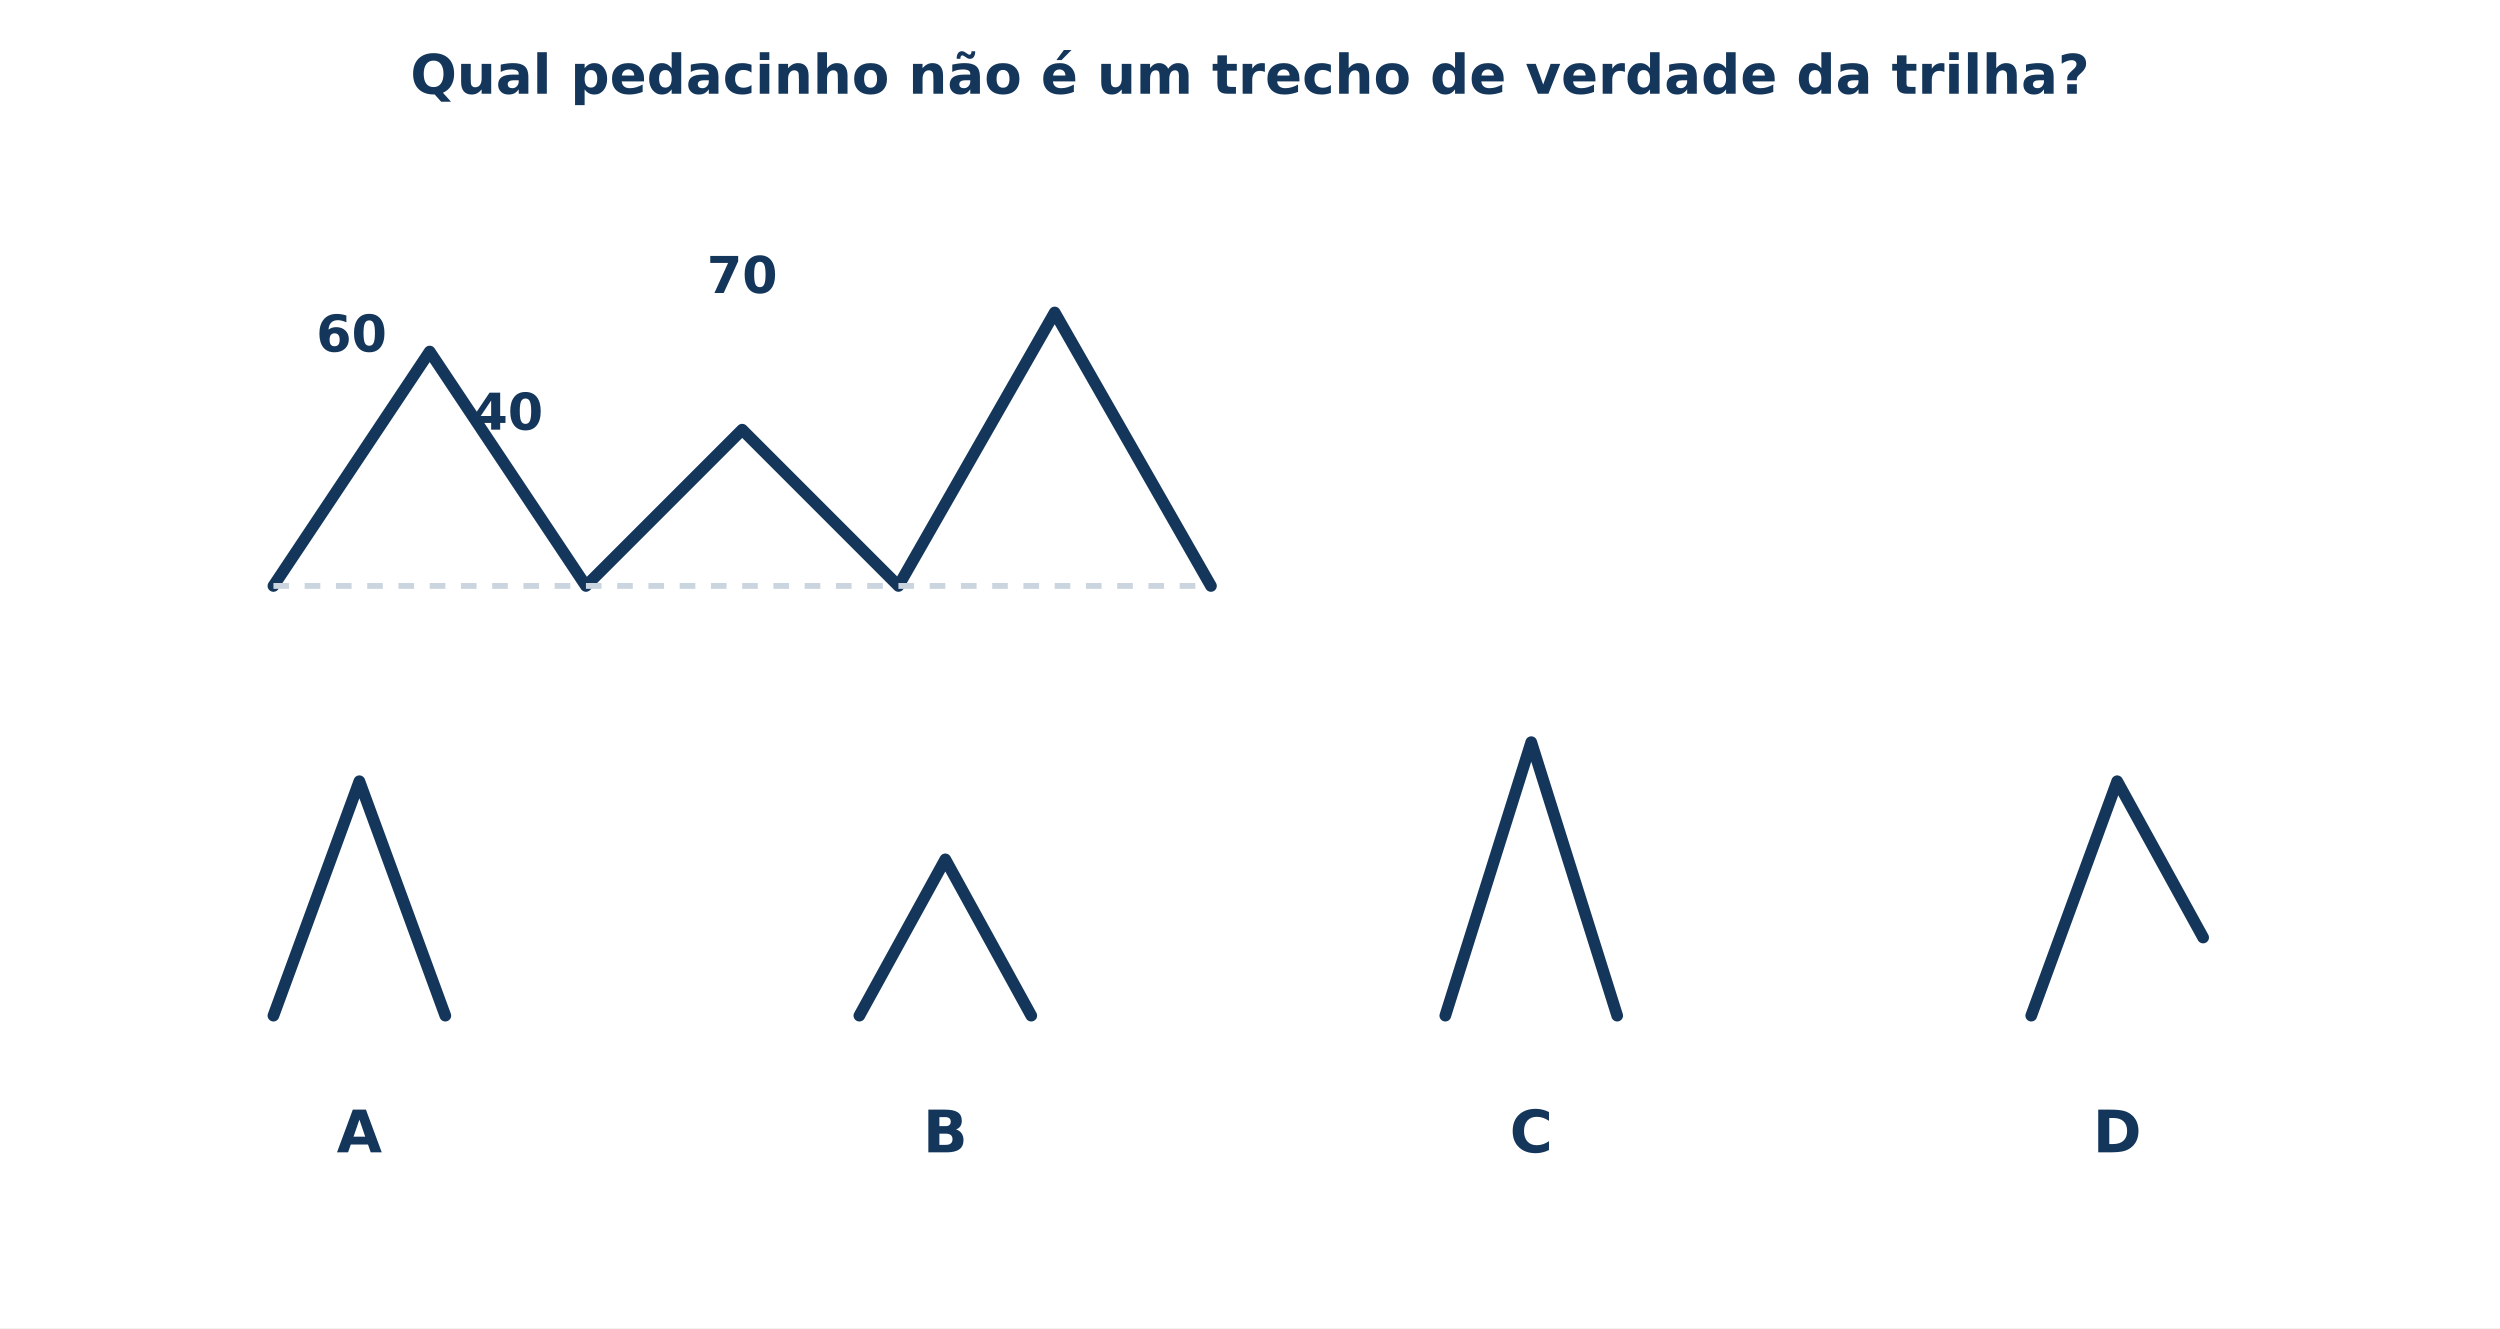
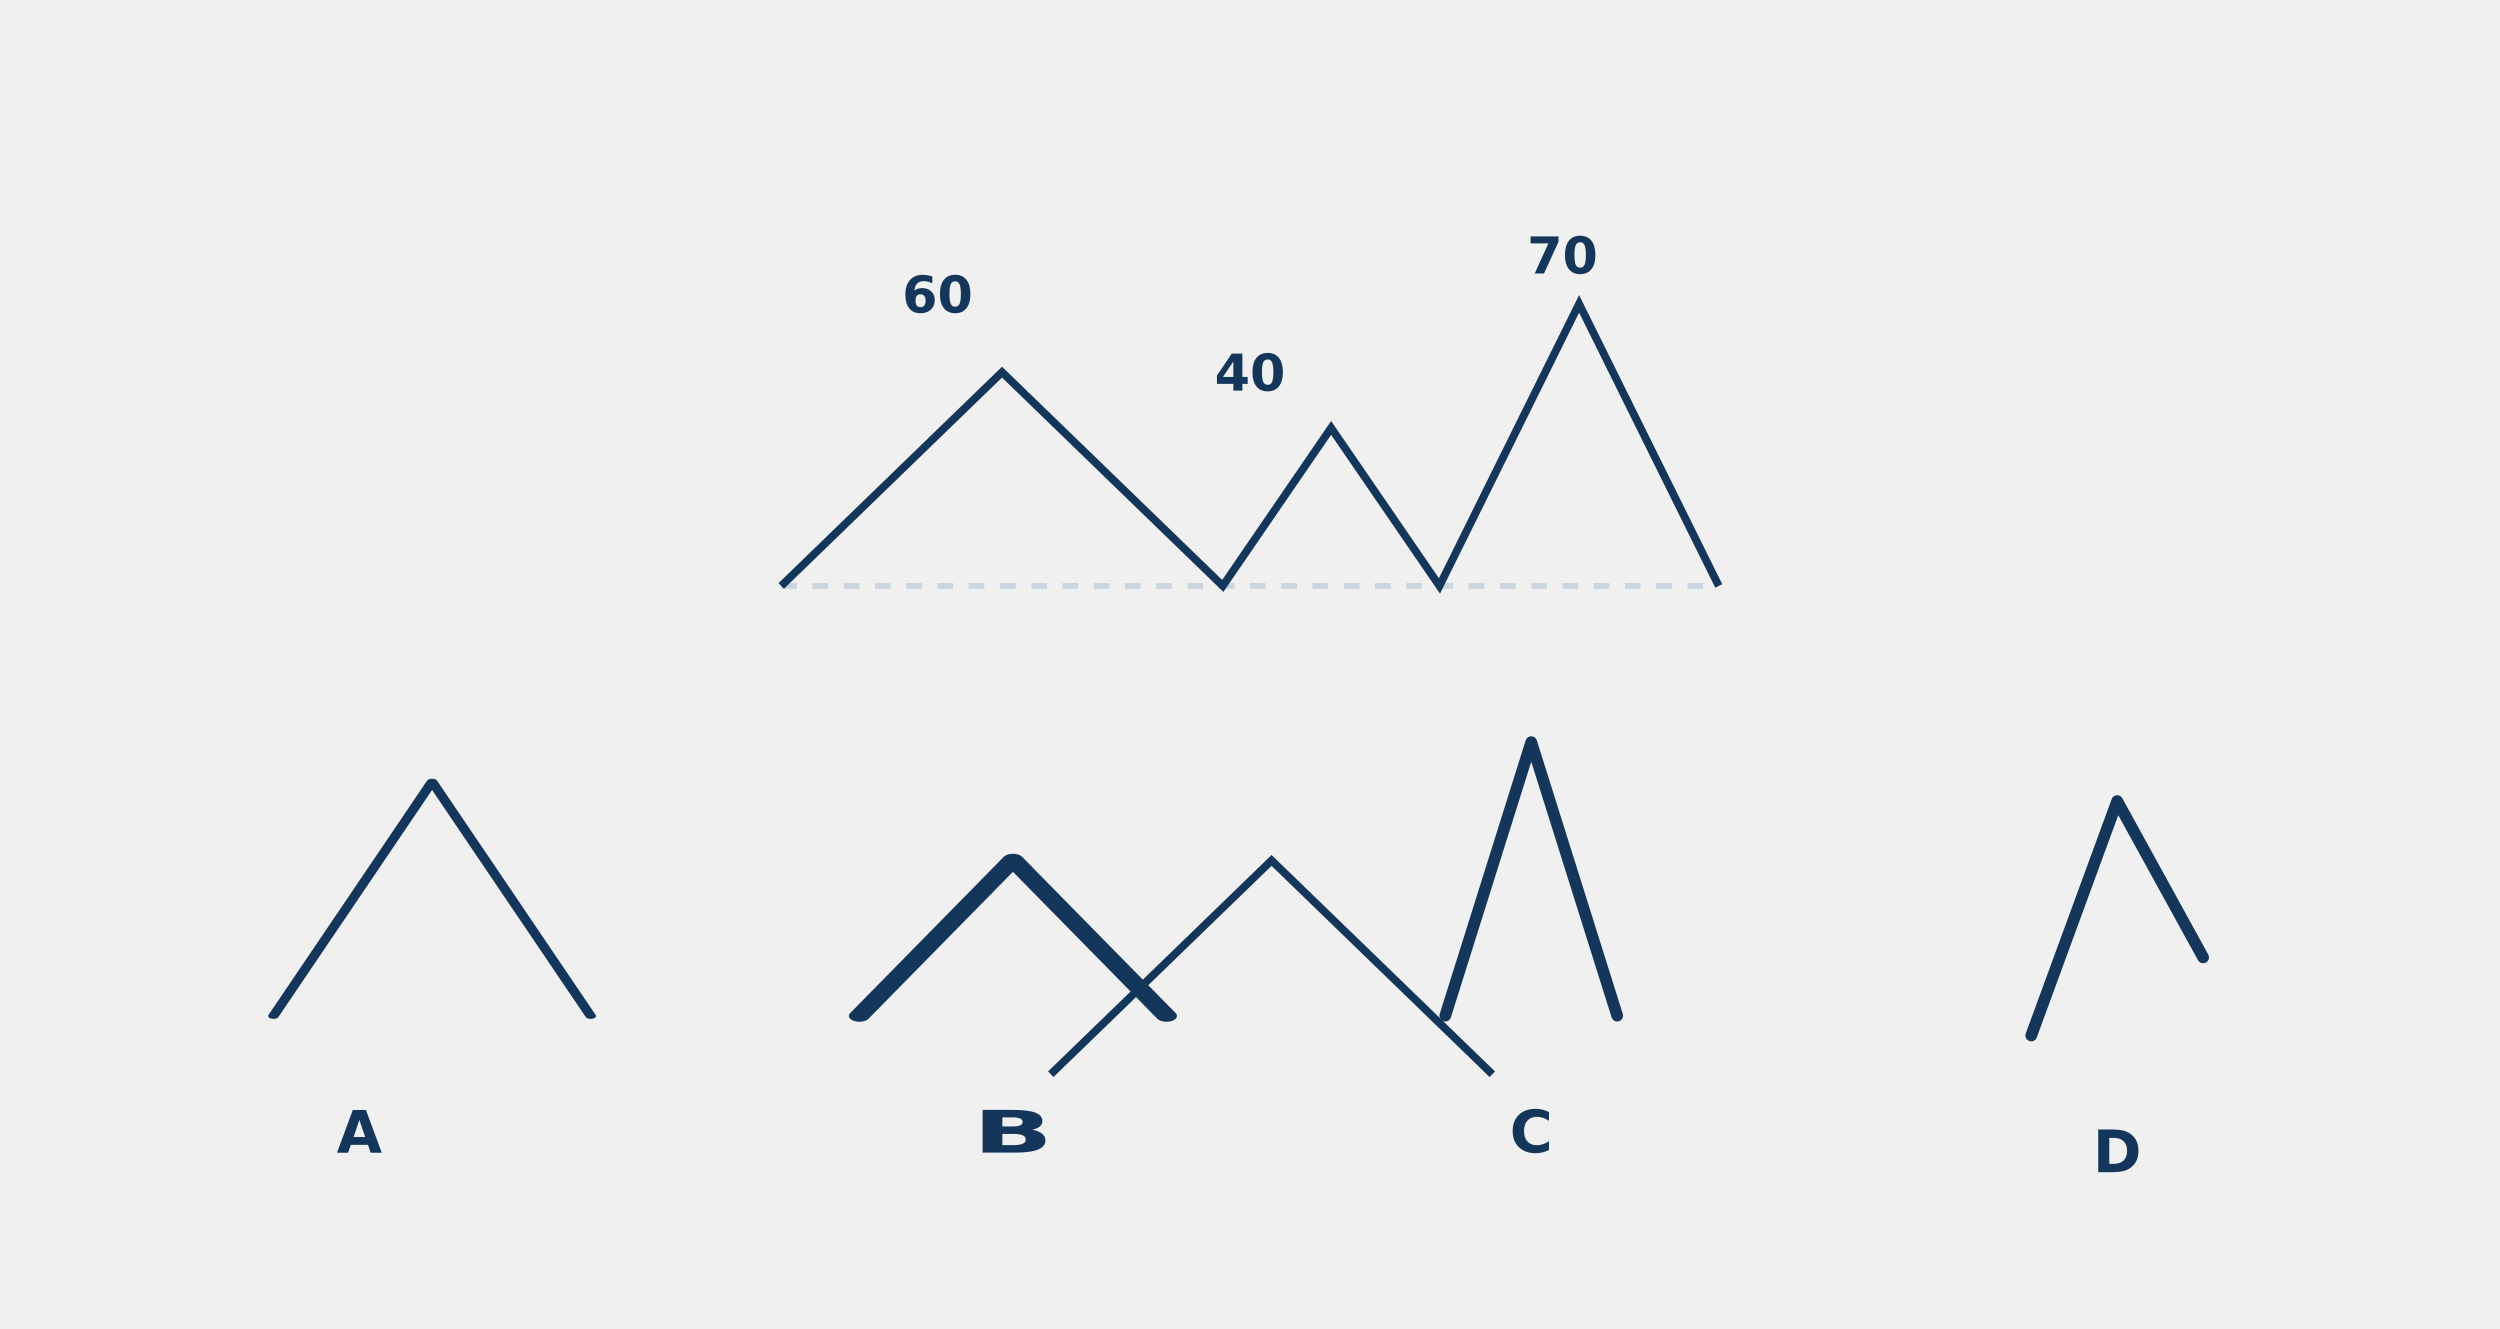
- <svg xmlns="http://www.w3.org/2000/svg" viewBox="0 0 640 340">
-   <rect width="640" height="340" fill="white" />
-   <text x="320.0" y="24" font-family="DejaVu Sans" font-size="14" font-weight="bold" fill="#14365A" text-anchor="middle">Qual pedacinho não é um trecho de verdade da trilha?</text>
-   <polyline points="70,150 110,90 150,150 190,110 230,150 270,80 310,150" fill="none" stroke="#14365A" stroke-width="3" stroke-linejoin="round" stroke-linecap="round" />
-   <text x="90" y="90" font-family="DejaVu Sans" font-size="13" font-weight="bold" fill="#14365A" text-anchor="middle">60</text>
-   <text x="130" y="110" font-family="DejaVu Sans" font-size="13" font-weight="bold" fill="#14365A" text-anchor="middle">40</text>
-   <text x="190" y="75" font-family="DejaVu Sans" font-size="13" font-weight="bold" fill="#14365A" text-anchor="middle">70</text>
-   <line x1="70" y1="150" x2="310" y2="150" stroke="#CBD5DF" stroke-width="1.5" stroke-dasharray="4,4" />
-   <polyline points="70,260 92.0,200 114.0,260" fill="none" stroke="#14365A" stroke-width="3" stroke-linejoin="round" stroke-linecap="round" />
-   <text x="92" y="295" font-family="DejaVu Sans" font-size="15" font-weight="bold" fill="#14365A" text-anchor="middle">A</text>
-   <polyline points="220,260 242.0,220 264.0,260" fill="none" stroke="#14365A" stroke-width="3" stroke-linejoin="round" stroke-linecap="round" />
-   <text x="242" y="295" font-family="DejaVu Sans" font-size="15" font-weight="bold" fill="#14365A" text-anchor="middle">B</text>
-   <polyline points="370,260 392.0,190 414.0,260" fill="none" stroke="#14365A" stroke-width="3" stroke-linejoin="round" stroke-linecap="round" />
-   <text x="392" y="295" font-family="DejaVu Sans" font-size="15" font-weight="bold" fill="#14365A" text-anchor="middle">C</text>
-   <polyline points="520,260 542.0,200 564.0,240" fill="none" stroke="#14365A" stroke-width="3" stroke-linejoin="round" stroke-linecap="round" />
-   <text x="542" y="295" font-family="DejaVu Sans" font-size="15" font-weight="bold" fill="#14365A" text-anchor="middle">D</text>
+ <svg xmlns="http://www.w3.org/2000/svg" viewBox="0 0 640 340" version="1.1" id="svg8">
+   <defs id="defs8" />
+   <text x="240" y="80" font-family="'DejaVu Sans'" font-size="13px" font-weight="bold" fill="#14365a" text-anchor="middle" id="text2">60</text>
+   <text x="320" y="100" font-family="'DejaVu Sans'" font-size="13px" font-weight="bold" fill="#14365a" text-anchor="middle" id="text3">40</text>
+   <text x="400" y="70" font-family="'DejaVu Sans'" font-size="13px" font-weight="bold" fill="#14365a" text-anchor="middle" id="text4">70</text>
+   <line x1="200" y1="150" x2="440" y2="150" stroke="#cbd5df" stroke-width="1.5" stroke-dasharray="4, 4" id="line4" />
+   <g id="g12" transform="translate(0,0.09440181)">
+     <polyline points="70,260 92.0,200 114.0,260" fill="none" stroke="#14365a" stroke-width="3" stroke-linejoin="round" stroke-linecap="round" id="polyline4" transform="matrix(1.84587,0,0,1,-59.21092,0)" style="stroke-width:1.472;stroke-dasharray:none" />
+     <text x="92" y="295" font-family="'DejaVu Sans'" font-size="15px" font-weight="bold" fill="#14365a" text-anchor="middle" id="text5">A</text>
+   </g>
+   <g id="g11" transform="matrix(1.786856,0,0,1,-173.1083,0.07080078)">
+     <polyline points="220,260 242.0,220 264.0,260" fill="none" stroke="#14365a" stroke-width="3" stroke-linejoin="round" stroke-linecap="round" id="polyline5" />
+     <text x="242" y="295" font-family="'DejaVu Sans'" font-size="15px" font-weight="bold" fill="#14365a" text-anchor="middle" id="text6">B</text>
+   </g>
+   <g id="g10">
+     <polyline points="370,260 392.0,190 414.0,260" fill="none" stroke="#14365A" stroke-width="3" stroke-linejoin="round" stroke-linecap="round" id="polyline6" />
+     <text x="392" y="295" font-family="DejaVu Sans" font-size="15" font-weight="bold" fill="#14365A" text-anchor="middle" id="text7">C</text>
+   </g>
+   <g id="g9" transform="translate(0,5.082607)">
+     <polyline points="520,260 542.0,200 564.0,240" fill="none" stroke="#14365a" stroke-width="3" stroke-linejoin="round" stroke-linecap="round" id="polyline7" />
+     <text x="542" y="295" font-family="'DejaVu Sans'" font-size="15px" font-weight="bold" fill="#14365a" text-anchor="middle" id="text8">D</text>
+   </g>
+   <path style="fill:none;stroke:#14365a;stroke-width:2;stroke-dasharray:none;stroke-opacity:1" d="M 200,150 256.515,95.268 313.031,150 340.765,109.544 368.5,150 404.25,77.786 440,150 M 269,275 325.515,220.268 382.031,275" id="path12" />
</svg>
